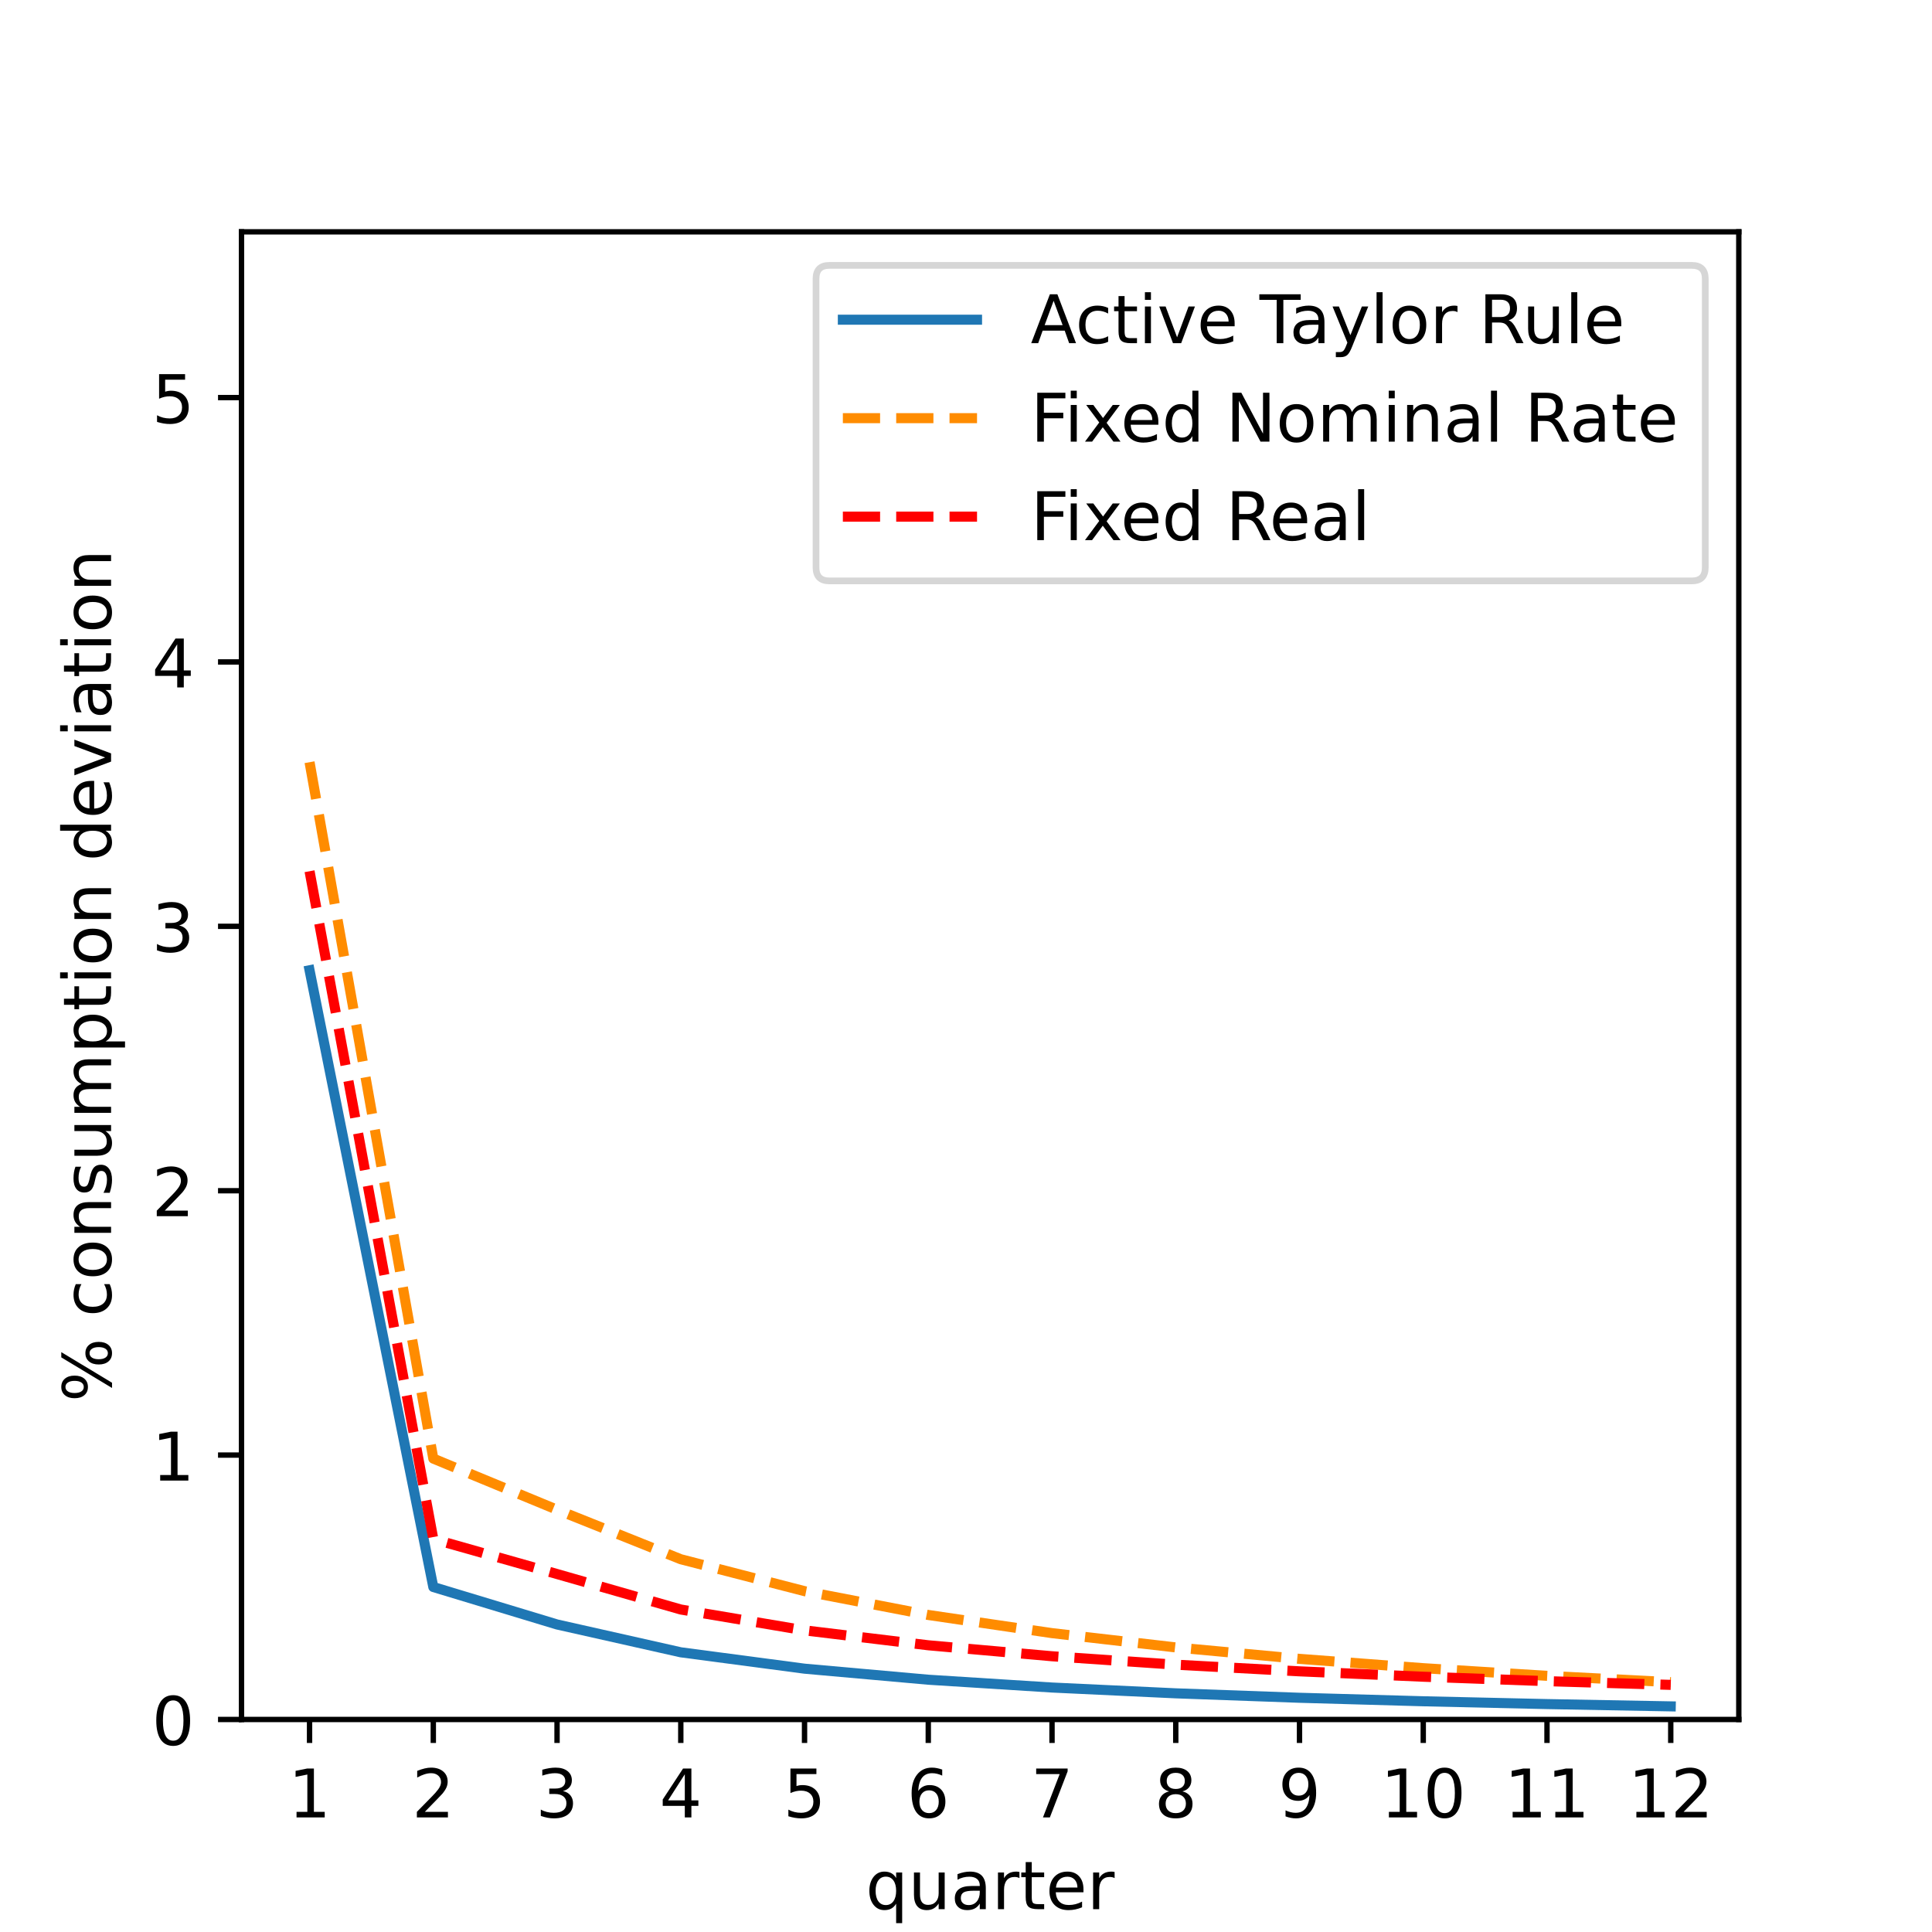
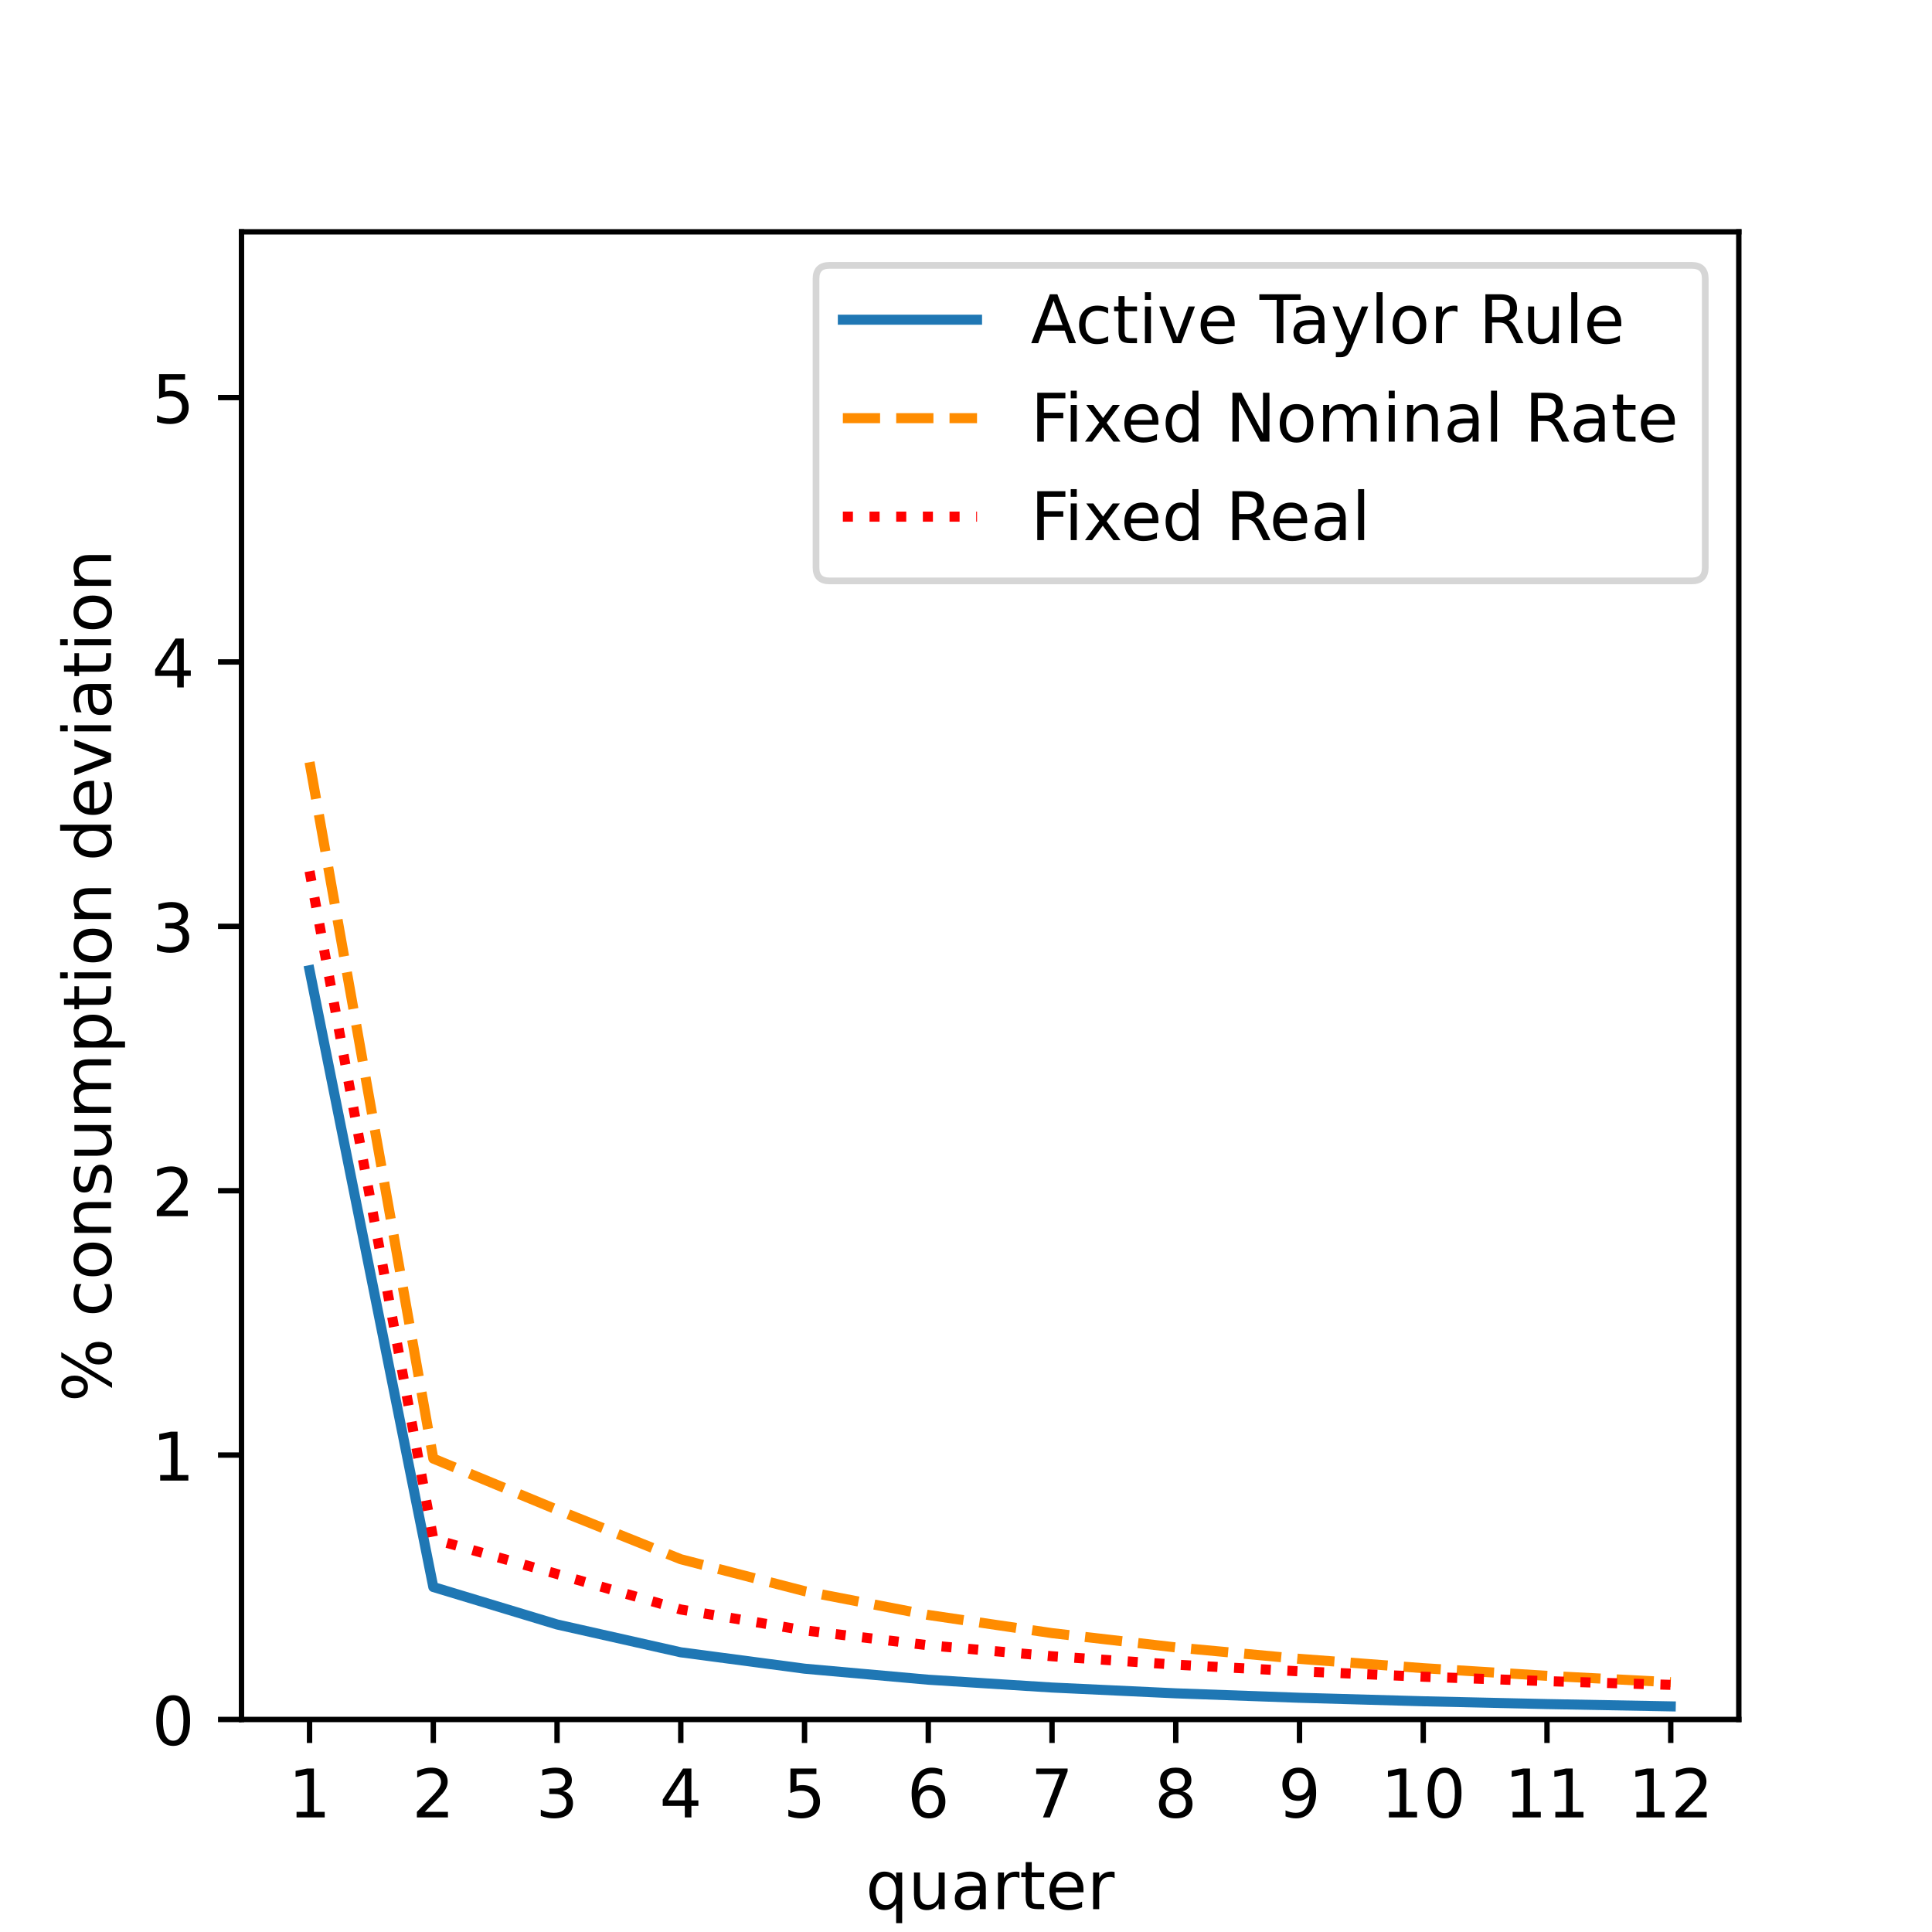
<svg xmlns="http://www.w3.org/2000/svg" xmlns:xlink="http://www.w3.org/1999/xlink" width="288pt" height="288pt" viewBox="0 0 288 288" version="1.1">
  <defs>
    <style type="text/css">*{stroke-linejoin: round; stroke-linecap: butt}</style>
  </defs>
  <g id="figure_1">
    <g id="patch_1">
      <path d="M 0 288  L 288 288  L 288 0  L 0 0  z " style="fill: #ffffff" />
    </g>
    <g id="axes_1">
      <g id="patch_2">
        <path d="M 36 256.32  L 259.2 256.32  L 259.2 34.56  L 36 34.56  z " style="fill: #ffffff" />
      </g>
      <g id="matplotlib.axis_1">
        <g id="xtick_1">
          <g id="line2d_1">
            <defs>
-               <path id="m8062953002" d="M 0 0  L 0 3.5  " style="stroke: #000000; stroke-width: 0.8" />
-             </defs>
-             <g>
-               <use xlink:href="#m8062953002" x="46.145" y="256.32" style="stroke: #000000; stroke-width: 0.8" />
+               <path id="m05ef2c1596" d="M 0 0  L 0 3.5  " style="stroke: #000000; stroke-width: 0.8" />
+             </defs>
+             <g>
+               <use xlink:href="#m05ef2c1596" x="46.145" y="256.32" style="stroke: #000000; stroke-width: 0.8" />
            </g>
          </g>
          <g id="text_1">
            <g transform="translate(42.9642 270.9184) scale(0.1 -0.1)">
              <defs>
                <path id="DejaVuSans-31" d="M 794 531  L 1825 531  L 1825 4091  L 703 3866  L 703 4441  L 1819 4666  L 2450 4666  L 2450 531  L 3481 531  L 3481 0  L 794 0  L 794 531  z " transform="scale(0.015625)" />
              </defs>
              <use xlink:href="#DejaVuSans-31" />
            </g>
          </g>
        </g>
        <g id="xtick_2">
          <g id="line2d_2">
            <g>
-               <use xlink:href="#m8062953002" x="64.592" y="256.32" style="stroke: #000000; stroke-width: 0.8" />
+               <use xlink:href="#m05ef2c1596" x="64.592" y="256.32" style="stroke: #000000; stroke-width: 0.8" />
            </g>
          </g>
          <g id="text_2">
            <g transform="translate(61.41049 270.9184) scale(0.1 -0.1)">
              <defs>
                <path id="DejaVuSans-32" d="M 1228 531  L 3431 531  L 3431 0  L 469 0  L 469 531  Q 828 903 1448 1529  Q 2069 2156 2228 2338  Q 2531 2678 2651 2914  Q 2772 3150 2772 3378  Q 2772 3750 2511 3984  Q 2250 4219 1831 4219  Q 1534 4219 1204 4116  Q 875 4013 500 3803  L 500 4441  Q 881 4594 1212 4672  Q 1544 4750 1819 4750  Q 2544 4750 2975 4387  Q 3406 4025 3406 3419  Q 3406 3131 3298 2873  Q 3191 2616 2906 2266  Q 2828 2175 2409 1742  Q 1991 1309 1228 531  z " transform="scale(0.015625)" />
              </defs>
              <use xlink:href="#DejaVuSans-32" />
            </g>
          </g>
        </g>
        <g id="xtick_3">
          <g id="line2d_3">
            <g>
-               <use xlink:href="#m8062953002" x="83.038" y="256.32" style="stroke: #000000; stroke-width: 0.8" />
+               <use xlink:href="#m05ef2c1596" x="83.038" y="256.32" style="stroke: #000000; stroke-width: 0.8" />
            </g>
          </g>
          <g id="text_3">
            <g transform="translate(79.85677 270.9184) scale(0.1 -0.1)">
              <defs>
                <path id="DejaVuSans-33" d="M 2597 2516  Q 3050 2419 3304 2112  Q 3559 1806 3559 1356  Q 3559 666 3084 287  Q 2609 -91 1734 -91  Q 1441 -91 1130 -33  Q 819 25 488 141  L 488 750  Q 750 597 1062 519  Q 1375 441 1716 441  Q 2309 441 2620 675  Q 2931 909 2931 1356  Q 2931 1769 2642 2001  Q 2353 2234 1838 2234  L 1294 2234  L 1294 2753  L 1863 2753  Q 2328 2753 2575 2939  Q 2822 3125 2822 3475  Q 2822 3834 2567 4026  Q 2313 4219 1838 4219  Q 1578 4219 1281 4162  Q 984 4106 628 3988  L 628 4550  Q 988 4650 1302 4700  Q 1616 4750 1894 4750  Q 2613 4750 3031 4423  Q 3450 4097 3450 3541  Q 3450 3153 3228 2886  Q 3006 2619 2597 2516  z " transform="scale(0.015625)" />
              </defs>
              <use xlink:href="#DejaVuSans-33" />
            </g>
          </g>
        </g>
        <g id="xtick_4">
          <g id="line2d_4">
            <g>
-               <use xlink:href="#m8062953002" x="101.484" y="256.32" style="stroke: #000000; stroke-width: 0.8" />
+               <use xlink:href="#m05ef2c1596" x="101.484" y="256.32" style="stroke: #000000; stroke-width: 0.8" />
            </g>
          </g>
          <g id="text_4">
            <g transform="translate(98.30305 270.9184) scale(0.1 -0.1)">
              <defs>
                <path id="DejaVuSans-34" d="M 2419 4116  L 825 1625  L 2419 1625  L 2419 4116  z M 2253 4666  L 3047 4666  L 3047 1625  L 3713 1625  L 3713 1100  L 3047 1100  L 3047 0  L 2419 0  L 2419 1100  L 313 1100  L 313 1709  L 2253 4666  z " transform="scale(0.015625)" />
              </defs>
              <use xlink:href="#DejaVuSans-34" />
            </g>
          </g>
        </g>
        <g id="xtick_5">
          <g id="line2d_5">
            <g>
-               <use xlink:href="#m8062953002" x="119.931" y="256.32" style="stroke: #000000; stroke-width: 0.8" />
+               <use xlink:href="#m05ef2c1596" x="119.931" y="256.32" style="stroke: #000000; stroke-width: 0.8" />
            </g>
          </g>
          <g id="text_5">
            <g transform="translate(116.7493 270.9184) scale(0.1 -0.1)">
              <defs>
                <path id="DejaVuSans-35" d="M 691 4666  L 3169 4666  L 3169 4134  L 1269 4134  L 1269 2991  Q 1406 3038 1543 3061  Q 1681 3084 1819 3084  Q 2600 3084 3056 2656  Q 3513 2228 3513 1497  Q 3513 744 3044 326  Q 2575 -91 1722 -91  Q 1428 -91 1123 -41  Q 819 9 494 109  L 494 744  Q 775 591 1075 516  Q 1375 441 1709 441  Q 2250 441 2565 725  Q 2881 1009 2881 1497  Q 2881 1984 2565 2268  Q 2250 2553 1709 2553  Q 1456 2553 1204 2497  Q 953 2441 691 2322  L 691 4666  z " transform="scale(0.015625)" />
              </defs>
              <use xlink:href="#DejaVuSans-35" />
            </g>
          </g>
        </g>
        <g id="xtick_6">
          <g id="line2d_6">
            <g>
-               <use xlink:href="#m8062953002" x="138.377" y="256.32" style="stroke: #000000; stroke-width: 0.8" />
+               <use xlink:href="#m05ef2c1596" x="138.377" y="256.32" style="stroke: #000000; stroke-width: 0.8" />
            </g>
          </g>
          <g id="text_6">
            <g transform="translate(135.1956 270.9184) scale(0.1 -0.1)">
              <defs>
                <path id="DejaVuSans-36" d="M 2113 2584  Q 1688 2584 1439 2293  Q 1191 2003 1191 1497  Q 1191 994 1439 701  Q 1688 409 2113 409  Q 2538 409 2786 701  Q 3034 994 3034 1497  Q 3034 2003 2786 2293  Q 2538 2584 2113 2584  z M 3366 4563  L 3366 3988  Q 3128 4100 2886 4159  Q 2644 4219 2406 4219  Q 1781 4219 1451 3797  Q 1122 3375 1075 2522  Q 1259 2794 1537 2939  Q 1816 3084 2150 3084  Q 2853 3084 3261 2657  Q 3669 2231 3669 1497  Q 3669 778 3244 343  Q 2819 -91 2113 -91  Q 1303 -91 875 529  Q 447 1150 447 2328  Q 447 3434 972 4092  Q 1497 4750 2381 4750  Q 2619 4750 2861 4703  Q 3103 4656 3366 4563  z " transform="scale(0.015625)" />
              </defs>
              <use xlink:href="#DejaVuSans-36" />
            </g>
          </g>
        </g>
        <g id="xtick_7">
          <g id="line2d_7">
            <g>
-               <use xlink:href="#m8062953002" x="156.823" y="256.32" style="stroke: #000000; stroke-width: 0.8" />
+               <use xlink:href="#m05ef2c1596" x="156.823" y="256.32" style="stroke: #000000; stroke-width: 0.8" />
            </g>
          </g>
          <g id="text_7">
            <g transform="translate(153.6419 270.9184) scale(0.1 -0.1)">
              <defs>
                <path id="DejaVuSans-37" d="M 525 4666  L 3525 4666  L 3525 4397  L 1831 0  L 1172 0  L 2766 4134  L 525 4134  L 525 4666  z " transform="scale(0.015625)" />
              </defs>
              <use xlink:href="#DejaVuSans-37" />
            </g>
          </g>
        </g>
        <g id="xtick_8">
          <g id="line2d_8">
            <g>
-               <use xlink:href="#m8062953002" x="175.269" y="256.32" style="stroke: #000000; stroke-width: 0.8" />
+               <use xlink:href="#m05ef2c1596" x="175.269" y="256.32" style="stroke: #000000; stroke-width: 0.8" />
            </g>
          </g>
          <g id="text_8">
            <g transform="translate(172.0882 270.9184) scale(0.1 -0.1)">
              <defs>
                <path id="DejaVuSans-38" d="M 2034 2216  Q 1584 2216 1326 1975  Q 1069 1734 1069 1313  Q 1069 891 1326 650  Q 1584 409 2034 409  Q 2484 409 2743 651  Q 3003 894 3003 1313  Q 3003 1734 2745 1975  Q 2488 2216 2034 2216  z M 1403 2484  Q 997 2584 770 2862  Q 544 3141 544 3541  Q 544 4100 942 4425  Q 1341 4750 2034 4750  Q 2731 4750 3128 4425  Q 3525 4100 3525 3541  Q 3525 3141 3298 2862  Q 3072 2584 2669 2484  Q 3125 2378 3379 2068  Q 3634 1759 3634 1313  Q 3634 634 3220 271  Q 2806 -91 2034 -91  Q 1263 -91 848 271  Q 434 634 434 1313  Q 434 1759 690 2068  Q 947 2378 1403 2484  z M 1172 3481  Q 1172 3119 1398 2916  Q 1625 2713 2034 2713  Q 2441 2713 2670 2916  Q 2900 3119 2900 3481  Q 2900 3844 2670 4047  Q 2441 4250 2034 4250  Q 1625 4250 1398 4047  Q 1172 3844 1172 3481  z " transform="scale(0.015625)" />
              </defs>
              <use xlink:href="#DejaVuSans-38" />
            </g>
          </g>
        </g>
        <g id="xtick_9">
          <g id="line2d_9">
            <g>
-               <use xlink:href="#m8062953002" x="193.716" y="256.32" style="stroke: #000000; stroke-width: 0.8" />
+               <use xlink:href="#m05ef2c1596" x="193.716" y="256.32" style="stroke: #000000; stroke-width: 0.8" />
            </g>
          </g>
          <g id="text_9">
            <g transform="translate(190.5345 270.9184) scale(0.1 -0.1)">
              <defs>
                <path id="DejaVuSans-39" d="M 703 97  L 703 672  Q 941 559 1184 500  Q 1428 441 1663 441  Q 2288 441 2617 861  Q 2947 1281 2994 2138  Q 2813 1869 2534 1725  Q 2256 1581 1919 1581  Q 1219 1581 811 2004  Q 403 2428 403 3163  Q 403 3881 828 4315  Q 1253 4750 1959 4750  Q 2769 4750 3195 4129  Q 3622 3509 3622 2328  Q 3622 1225 3098 567  Q 2575 -91 1691 -91  Q 1453 -91 1209 -44  Q 966 3 703 97  z M 1959 2075  Q 2384 2075 2632 2365  Q 2881 2656 2881 3163  Q 2881 3666 2632 3958  Q 2384 4250 1959 4250  Q 1534 4250 1286 3958  Q 1038 3666 1038 3163  Q 1038 2656 1286 2365  Q 1534 2075 1959 2075  z " transform="scale(0.015625)" />
              </defs>
              <use xlink:href="#DejaVuSans-39" />
            </g>
          </g>
        </g>
        <g id="xtick_10">
          <g id="line2d_10">
            <g>
-               <use xlink:href="#m8062953002" x="212.162" y="256.32" style="stroke: #000000; stroke-width: 0.8" />
+               <use xlink:href="#m05ef2c1596" x="212.162" y="256.32" style="stroke: #000000; stroke-width: 0.8" />
            </g>
          </g>
          <g id="text_10">
            <g transform="translate(205.7995 270.9184) scale(0.1 -0.1)">
              <defs>
                <path id="DejaVuSans-30" d="M 2034 4250  Q 1547 4250 1301 3770  Q 1056 3291 1056 2328  Q 1056 1369 1301 889  Q 1547 409 2034 409  Q 2525 409 2770 889  Q 3016 1369 3016 2328  Q 3016 3291 2770 3770  Q 2525 4250 2034 4250  z M 2034 4750  Q 2819 4750 3233 4129  Q 3647 3509 3647 2328  Q 3647 1150 3233 529  Q 2819 -91 2034 -91  Q 1250 -91 836 529  Q 422 1150 422 2328  Q 422 3509 836 4129  Q 1250 4750 2034 4750  z " transform="scale(0.015625)" />
              </defs>
              <use xlink:href="#DejaVuSans-31" />
              <use xlink:href="#DejaVuSans-30" x="63.623" />
            </g>
          </g>
        </g>
        <g id="xtick_11">
          <g id="line2d_11">
            <g>
-               <use xlink:href="#m8062953002" x="230.608" y="256.32" style="stroke: #000000; stroke-width: 0.8" />
+               <use xlink:href="#m05ef2c1596" x="230.608" y="256.32" style="stroke: #000000; stroke-width: 0.8" />
            </g>
          </g>
          <g id="text_11">
            <g transform="translate(224.2458 270.9184) scale(0.1 -0.1)">
              <use xlink:href="#DejaVuSans-31" />
              <use xlink:href="#DejaVuSans-31" x="63.623" />
            </g>
          </g>
        </g>
        <g id="xtick_12">
          <g id="line2d_12">
            <g>
-               <use xlink:href="#m8062953002" x="249.055" y="256.32" style="stroke: #000000; stroke-width: 0.8" />
+               <use xlink:href="#m05ef2c1596" x="249.055" y="256.32" style="stroke: #000000; stroke-width: 0.8" />
            </g>
          </g>
          <g id="text_12">
            <g transform="translate(242.692 270.9184) scale(0.1 -0.1)">
              <use xlink:href="#DejaVuSans-31" />
              <use xlink:href="#DejaVuSans-32" x="63.623" />
            </g>
          </g>
        </g>
        <g id="text_13">
          <g transform="translate(129.0453 284.5966) scale(0.1 -0.1)">
            <defs>
              <path id="DejaVuSans-71" d="M 947 1747  Q 947 1113 1208 752  Q 1469 391 1925 391  Q 2381 391 2643 752  Q 2906 1113 2906 1747  Q 2906 2381 2643 2742  Q 2381 3103 1925 3103  Q 1469 3103 1208 2742  Q 947 2381 947 1747  z M 2906 525  Q 2725 213 2448 61  Q 2172 -91 1784 -91  Q 1150 -91 751 415  Q 353 922 353 1747  Q 353 2572 751 3078  Q 1150 3584 1784 3584  Q 2172 3584 2448 3432  Q 2725 3281 2906 2969  L 2906 3500  L 3481 3500  L 3481 -1331  L 2906 -1331  L 2906 525  z " transform="scale(0.015625)" />
              <path id="DejaVuSans-75" d="M 544 1381  L 544 3500  L 1119 3500  L 1119 1403  Q 1119 906 1312 657  Q 1506 409 1894 409  Q 2359 409 2629 706  Q 2900 1003 2900 1516  L 2900 3500  L 3475 3500  L 3475 0  L 2900 0  L 2900 538  Q 2691 219 2414 64  Q 2138 -91 1772 -91  Q 1169 -91 856 284  Q 544 659 544 1381  z M 1991 3584  L 1991 3584  z " transform="scale(0.015625)" />
              <path id="DejaVuSans-61" d="M 2194 1759  Q 1497 1759 1228 1600  Q 959 1441 959 1056  Q 959 750 1161 570  Q 1363 391 1709 391  Q 2188 391 2477 730  Q 2766 1069 2766 1631  L 2766 1759  L 2194 1759  z M 3341 1997  L 3341 0  L 2766 0  L 2766 531  Q 2569 213 2275 61  Q 1981 -91 1556 -91  Q 1019 -91 701 211  Q 384 513 384 1019  Q 384 1609 779 1909  Q 1175 2209 1959 2209  L 2766 2209  L 2766 2266  Q 2766 2663 2505 2880  Q 2244 3097 1772 3097  Q 1472 3097 1187 3025  Q 903 2953 641 2809  L 641 3341  Q 956 3463 1253 3523  Q 1550 3584 1831 3584  Q 2591 3584 2966 3190  Q 3341 2797 3341 1997  z " transform="scale(0.015625)" />
              <path id="DejaVuSans-72" d="M 2631 2963  Q 2534 3019 2420 3045  Q 2306 3072 2169 3072  Q 1681 3072 1420 2755  Q 1159 2438 1159 1844  L 1159 0  L 581 0  L 581 3500  L 1159 3500  L 1159 2956  Q 1341 3275 1631 3429  Q 1922 3584 2338 3584  Q 2397 3584 2469 3576  Q 2541 3569 2628 3553  L 2631 2963  z " transform="scale(0.015625)" />
              <path id="DejaVuSans-74" d="M 1172 4494  L 1172 3500  L 2356 3500  L 2356 3053  L 1172 3053  L 1172 1153  Q 1172 725 1289 603  Q 1406 481 1766 481  L 2356 481  L 2356 0  L 1766 0  Q 1100 0 847 248  Q 594 497 594 1153  L 594 3053  L 172 3053  L 172 3500  L 594 3500  L 594 4494  L 1172 4494  z " transform="scale(0.015625)" />
              <path id="DejaVuSans-65" d="M 3597 1894  L 3597 1613  L 953 1613  Q 991 1019 1311 708  Q 1631 397 2203 397  Q 2534 397 2845 478  Q 3156 559 3463 722  L 3463 178  Q 3153 47 2828 -22  Q 2503 -91 2169 -91  Q 1331 -91 842 396  Q 353 884 353 1716  Q 353 2575 817 3079  Q 1281 3584 2069 3584  Q 2775 3584 3186 3129  Q 3597 2675 3597 1894  z M 3022 2063  Q 3016 2534 2758 2815  Q 2500 3097 2075 3097  Q 1594 3097 1305 2825  Q 1016 2553 972 2059  L 3022 2063  z " transform="scale(0.015625)" />
            </defs>
            <use xlink:href="#DejaVuSans-71" />
            <use xlink:href="#DejaVuSans-75" x="63.477" />
            <use xlink:href="#DejaVuSans-61" x="126.855" />
            <use xlink:href="#DejaVuSans-72" x="188.135" />
            <use xlink:href="#DejaVuSans-74" x="229.248" />
            <use xlink:href="#DejaVuSans-65" x="268.457" />
            <use xlink:href="#DejaVuSans-72" x="329.98" />
          </g>
        </g>
      </g>
      <g id="matplotlib.axis_2">
        <g id="ytick_1">
          <g id="line2d_13">
            <defs>
-               <path id="m1b52ab60ce" d="M 0 0  L -3.5 0  " style="stroke: #000000; stroke-width: 0.8" />
-             </defs>
-             <g>
-               <use xlink:href="#m1b52ab60ce" x="36" y="256.32" style="stroke: #000000; stroke-width: 0.8" />
+               <path id="me967d4bfe4" d="M 0 0  L -3.5 0  " style="stroke: #000000; stroke-width: 0.8" />
+             </defs>
+             <g>
+               <use xlink:href="#me967d4bfe4" x="36" y="256.32" style="stroke: #000000; stroke-width: 0.8" />
            </g>
          </g>
          <g id="text_14">
            <g transform="translate(22.6375 260.1192) scale(0.1 -0.1)">
              <use xlink:href="#DejaVuSans-30" />
            </g>
          </g>
        </g>
        <g id="ytick_2">
          <g id="line2d_14">
            <g>
-               <use xlink:href="#m1b52ab60ce" x="36" y="216.909" style="stroke: #000000; stroke-width: 0.8" />
+               <use xlink:href="#me967d4bfe4" x="36" y="216.909" style="stroke: #000000; stroke-width: 0.8" />
            </g>
          </g>
          <g id="text_15">
            <g transform="translate(22.6375 220.7082) scale(0.1 -0.1)">
              <use xlink:href="#DejaVuSans-31" />
            </g>
          </g>
        </g>
        <g id="ytick_3">
          <g id="line2d_15">
            <g>
-               <use xlink:href="#m1b52ab60ce" x="36" y="177.498" style="stroke: #000000; stroke-width: 0.8" />
+               <use xlink:href="#me967d4bfe4" x="36" y="177.498" style="stroke: #000000; stroke-width: 0.8" />
            </g>
          </g>
          <g id="text_16">
            <g transform="translate(22.6375 181.2972) scale(0.1 -0.1)">
              <use xlink:href="#DejaVuSans-32" />
            </g>
          </g>
        </g>
        <g id="ytick_4">
          <g id="line2d_16">
            <g>
-               <use xlink:href="#m1b52ab60ce" x="36" y="138.087" style="stroke: #000000; stroke-width: 0.8" />
+               <use xlink:href="#me967d4bfe4" x="36" y="138.087" style="stroke: #000000; stroke-width: 0.8" />
            </g>
          </g>
          <g id="text_17">
            <g transform="translate(22.6375 141.8863) scale(0.1 -0.1)">
              <use xlink:href="#DejaVuSans-33" />
            </g>
          </g>
        </g>
        <g id="ytick_5">
          <g id="line2d_17">
            <g>
-               <use xlink:href="#m1b52ab60ce" x="36" y="98.676" style="stroke: #000000; stroke-width: 0.8" />
+               <use xlink:href="#me967d4bfe4" x="36" y="98.676" style="stroke: #000000; stroke-width: 0.8" />
            </g>
          </g>
          <g id="text_18">
            <g transform="translate(22.6375 102.4753) scale(0.1 -0.1)">
              <use xlink:href="#DejaVuSans-34" />
            </g>
          </g>
        </g>
        <g id="ytick_6">
          <g id="line2d_18">
            <g>
-               <use xlink:href="#m1b52ab60ce" x="36" y="59.265" style="stroke: #000000; stroke-width: 0.8" />
+               <use xlink:href="#me967d4bfe4" x="36" y="59.265" style="stroke: #000000; stroke-width: 0.8" />
            </g>
          </g>
          <g id="text_19">
            <g transform="translate(22.6375 63.06427) scale(0.1 -0.1)">
              <use xlink:href="#DejaVuSans-35" />
            </g>
          </g>
        </g>
        <g id="text_20">
          <g transform="translate(16.55781 208.9822) rotate(-90) scale(0.1 -0.1)">
            <defs>
              <path id="DejaVuSans-25" d="M 4653 2053  Q 4381 2053 4226 1822  Q 4072 1591 4072 1178  Q 4072 772 4226 539  Q 4381 306 4653 306  Q 4919 306 5073 539  Q 5228 772 5228 1178  Q 5228 1588 5073 1820  Q 4919 2053 4653 2053  z M 4653 2450  Q 5147 2450 5437 2106  Q 5728 1763 5728 1178  Q 5728 594 5436 251  Q 5144 -91 4653 -91  Q 4153 -91 3862 251  Q 3572 594 3572 1178  Q 3572 1766 3864 2108  Q 4156 2450 4653 2450  z M 1428 4353  Q 1159 4353 1004 4120  Q 850 3888 850 3481  Q 850 3069 1003 2837  Q 1156 2606 1428 2606  Q 1700 2606 1854 2837  Q 2009 3069 2009 3481  Q 2009 3884 1853 4118  Q 1697 4353 1428 4353  z M 4250 4750  L 4750 4750  L 1831 -91  L 1331 -91  L 4250 4750  z M 1428 4750  Q 1922 4750 2215 4408  Q 2509 4066 2509 3481  Q 2509 2891 2217 2550  Q 1925 2209 1428 2209  Q 931 2209 642 2551  Q 353 2894 353 3481  Q 353 4063 643 4406  Q 934 4750 1428 4750  z " transform="scale(0.015625)" />
              <path id="DejaVuSans-20" transform="scale(0.015625)" />
              <path id="DejaVuSans-63" d="M 3122 3366  L 3122 2828  Q 2878 2963 2633 3030  Q 2388 3097 2138 3097  Q 1578 3097 1268 2742  Q 959 2388 959 1747  Q 959 1106 1268 751  Q 1578 397 2138 397  Q 2388 397 2633 464  Q 2878 531 3122 666  L 3122 134  Q 2881 22 2623 -34  Q 2366 -91 2075 -91  Q 1284 -91 818 406  Q 353 903 353 1747  Q 353 2603 823 3093  Q 1294 3584 2113 3584  Q 2378 3584 2631 3529  Q 2884 3475 3122 3366  z " transform="scale(0.015625)" />
              <path id="DejaVuSans-6f" d="M 1959 3097  Q 1497 3097 1228 2736  Q 959 2375 959 1747  Q 959 1119 1226 758  Q 1494 397 1959 397  Q 2419 397 2687 759  Q 2956 1122 2956 1747  Q 2956 2369 2687 2733  Q 2419 3097 1959 3097  z M 1959 3584  Q 2709 3584 3137 3096  Q 3566 2609 3566 1747  Q 3566 888 3137 398  Q 2709 -91 1959 -91  Q 1206 -91 779 398  Q 353 888 353 1747  Q 353 2609 779 3096  Q 1206 3584 1959 3584  z " transform="scale(0.015625)" />
              <path id="DejaVuSans-6e" d="M 3513 2113  L 3513 0  L 2938 0  L 2938 2094  Q 2938 2591 2744 2837  Q 2550 3084 2163 3084  Q 1697 3084 1428 2787  Q 1159 2491 1159 1978  L 1159 0  L 581 0  L 581 3500  L 1159 3500  L 1159 2956  Q 1366 3272 1645 3428  Q 1925 3584 2291 3584  Q 2894 3584 3203 3211  Q 3513 2838 3513 2113  z " transform="scale(0.015625)" />
              <path id="DejaVuSans-73" d="M 2834 3397  L 2834 2853  Q 2591 2978 2328 3040  Q 2066 3103 1784 3103  Q 1356 3103 1142 2972  Q 928 2841 928 2578  Q 928 2378 1081 2264  Q 1234 2150 1697 2047  L 1894 2003  Q 2506 1872 2764 1633  Q 3022 1394 3022 966  Q 3022 478 2636 193  Q 2250 -91 1575 -91  Q 1294 -91 989 -36  Q 684 19 347 128  L 347 722  Q 666 556 975 473  Q 1284 391 1588 391  Q 1994 391 2212 530  Q 2431 669 2431 922  Q 2431 1156 2273 1281  Q 2116 1406 1581 1522  L 1381 1569  Q 847 1681 609 1914  Q 372 2147 372 2553  Q 372 3047 722 3315  Q 1072 3584 1716 3584  Q 2034 3584 2315 3537  Q 2597 3491 2834 3397  z " transform="scale(0.015625)" />
              <path id="DejaVuSans-6d" d="M 3328 2828  Q 3544 3216 3844 3400  Q 4144 3584 4550 3584  Q 5097 3584 5394 3201  Q 5691 2819 5691 2113  L 5691 0  L 5113 0  L 5113 2094  Q 5113 2597 4934 2840  Q 4756 3084 4391 3084  Q 3944 3084 3684 2787  Q 3425 2491 3425 1978  L 3425 0  L 2847 0  L 2847 2094  Q 2847 2600 2669 2842  Q 2491 3084 2119 3084  Q 1678 3084 1418 2786  Q 1159 2488 1159 1978  L 1159 0  L 581 0  L 581 3500  L 1159 3500  L 1159 2956  Q 1356 3278 1631 3431  Q 1906 3584 2284 3584  Q 2666 3584 2933 3390  Q 3200 3197 3328 2828  z " transform="scale(0.015625)" />
              <path id="DejaVuSans-70" d="M 1159 525  L 1159 -1331  L 581 -1331  L 581 3500  L 1159 3500  L 1159 2969  Q 1341 3281 1617 3432  Q 1894 3584 2278 3584  Q 2916 3584 3314 3078  Q 3713 2572 3713 1747  Q 3713 922 3314 415  Q 2916 -91 2278 -91  Q 1894 -91 1617 61  Q 1341 213 1159 525  z M 3116 1747  Q 3116 2381 2855 2742  Q 2594 3103 2138 3103  Q 1681 3103 1420 2742  Q 1159 2381 1159 1747  Q 1159 1113 1420 752  Q 1681 391 2138 391  Q 2594 391 2855 752  Q 3116 1113 3116 1747  z " transform="scale(0.015625)" />
              <path id="DejaVuSans-69" d="M 603 3500  L 1178 3500  L 1178 0  L 603 0  L 603 3500  z M 603 4863  L 1178 4863  L 1178 4134  L 603 4134  L 603 4863  z " transform="scale(0.015625)" />
              <path id="DejaVuSans-64" d="M 2906 2969  L 2906 4863  L 3481 4863  L 3481 0  L 2906 0  L 2906 525  Q 2725 213 2448 61  Q 2172 -91 1784 -91  Q 1150 -91 751 415  Q 353 922 353 1747  Q 353 2572 751 3078  Q 1150 3584 1784 3584  Q 2172 3584 2448 3432  Q 2725 3281 2906 2969  z M 947 1747  Q 947 1113 1208 752  Q 1469 391 1925 391  Q 2381 391 2643 752  Q 2906 1113 2906 1747  Q 2906 2381 2643 2742  Q 2381 3103 1925 3103  Q 1469 3103 1208 2742  Q 947 2381 947 1747  z " transform="scale(0.015625)" />
              <path id="DejaVuSans-76" d="M 191 3500  L 800 3500  L 1894 563  L 2988 3500  L 3597 3500  L 2284 0  L 1503 0  L 191 3500  z " transform="scale(0.015625)" />
            </defs>
            <use xlink:href="#DejaVuSans-25" />
            <use xlink:href="#DejaVuSans-20" x="95.02" />
            <use xlink:href="#DejaVuSans-63" x="126.807" />
            <use xlink:href="#DejaVuSans-6f" x="181.787" />
            <use xlink:href="#DejaVuSans-6e" x="242.969" />
            <use xlink:href="#DejaVuSans-73" x="306.348" />
            <use xlink:href="#DejaVuSans-75" x="358.447" />
            <use xlink:href="#DejaVuSans-6d" x="421.826" />
            <use xlink:href="#DejaVuSans-70" x="519.238" />
            <use xlink:href="#DejaVuSans-74" x="582.715" />
            <use xlink:href="#DejaVuSans-69" x="621.924" />
            <use xlink:href="#DejaVuSans-6f" x="649.707" />
            <use xlink:href="#DejaVuSans-6e" x="710.889" />
            <use xlink:href="#DejaVuSans-20" x="774.268" />
            <use xlink:href="#DejaVuSans-64" x="806.055" />
            <use xlink:href="#DejaVuSans-65" x="869.531" />
            <use xlink:href="#DejaVuSans-76" x="931.055" />
            <use xlink:href="#DejaVuSans-69" x="990.234" />
            <use xlink:href="#DejaVuSans-61" x="1018.018" />
            <use xlink:href="#DejaVuSans-74" x="1079.297" />
            <use xlink:href="#DejaVuSans-69" x="1118.506" />
            <use xlink:href="#DejaVuSans-6f" x="1146.289" />
            <use xlink:href="#DejaVuSans-6e" x="1207.471" />
          </g>
        </g>
      </g>
      <g id="line2d_19">
-         <path d="M 46.145 144.632  L 64.592 236.574  L 83.038 242.157  L 101.484 246.307  L 119.931 248.747  L 138.377 250.392  L 156.823 251.557  L 175.269 252.421  L 193.716 253.084  L 212.162 253.605  L 230.608 254.024  L 249.055 254.365  " clip-path="url(#pdcb7b92382)" style="fill: none; stroke: #1f77b4; stroke-width: 1.5; stroke-linecap: square" />
+         <path d="M 46.145 144.632  L 64.592 236.574  L 83.038 242.157  L 101.484 246.307  L 119.931 248.747  L 138.377 250.392  L 156.823 251.557  L 175.269 252.421  L 193.716 253.084  L 212.162 253.605  L 230.608 254.024  L 249.055 254.365  " clip-path="url(#p24cfb59826)" style="fill: none; stroke: #1f77b4; stroke-width: 1.5; stroke-linecap: square" />
      </g>
      <g id="line2d_20">
-         <path d="M 46.145 113.62  L 64.592 217.431  L 83.038 225.054  L 101.484 232.433  L 119.931 237.19  L 138.377 240.741  L 156.823 243.448  L 175.269 245.577  L 193.716 247.284  L 212.162 248.672  L 230.608 249.812  L 249.055 250.758  " clip-path="url(#pdcb7b92382)" style="fill: none; stroke-dasharray: 5.55,2.4; stroke-dashoffset: 0; stroke: #ff8c00; stroke-width: 1.5" />
+         <path d="M 46.145 113.62  L 64.592 217.431  L 83.038 225.054  L 101.484 232.433  L 119.931 237.19  L 138.377 240.741  L 156.823 243.448  L 175.269 245.577  L 193.716 247.284  L 212.162 248.672  L 230.608 249.812  L 249.055 250.758  " clip-path="url(#p24cfb59826)" style="fill: none; stroke-dasharray: 5.55,2.4; stroke-dashoffset: 0; stroke: #ff8c00; stroke-width: 1.5" />
      </g>
      <g id="line2d_21">
-         <path d="M 46.145 129.873  L 64.592 229.418  L 83.038 234.637  L 101.484 239.926  L 119.931 243.033  L 138.377 245.259  L 156.823 246.894  L 175.269 248.15  L 193.716 249.143  L 212.162 249.946  L 230.608 250.608  L 249.055 251.161  " clip-path="url(#pdcb7b92382)" style="fill: none; stroke-dasharray: 5.55,2.4; stroke-dashoffset: 0; stroke: #ff0000; stroke-width: 1.5" />
+         <path d="M 46.145 129.873  L 64.592 229.418  L 83.038 234.637  L 101.484 239.926  L 119.931 243.033  L 138.377 245.259  L 156.823 246.894  L 175.269 248.15  L 193.716 249.143  L 212.162 249.946  L 230.608 250.608  L 249.055 251.161  " clip-path="url(#p24cfb59826)" style="fill: none; stroke-dasharray: 1.5,2.475; stroke-dashoffset: 0; stroke: #ff0000; stroke-width: 1.5" />
      </g>
      <g id="patch_3">
        <path d="M 36 256.32  L 36 34.56  " style="fill: none; stroke: #000000; stroke-width: 0.8; stroke-linejoin: miter; stroke-linecap: square" />
      </g>
      <g id="patch_4">
        <path d="M 259.2 256.32  L 259.2 34.56  " style="fill: none; stroke: #000000; stroke-width: 0.8; stroke-linejoin: miter; stroke-linecap: square" />
      </g>
      <g id="patch_5">
        <path d="M 36 256.32  L 259.2 256.32  " style="fill: none; stroke: #000000; stroke-width: 0.8; stroke-linejoin: miter; stroke-linecap: square" />
      </g>
      <g id="patch_6">
        <path d="M 36 34.56  L 259.2 34.56  " style="fill: none; stroke: #000000; stroke-width: 0.8; stroke-linejoin: miter; stroke-linecap: square" />
      </g>
      <g id="legend_1">
        <g id="patch_7">
          <path d="M 123.644 86.594  L 252.2 86.594  Q 254.2 86.594 254.2 84.594  L 254.2 41.56  Q 254.2 39.56 252.2 39.56  L 123.644 39.56  Q 121.644 39.56 121.644 41.56  L 121.644 84.594  Q 121.644 86.594 123.644 86.594  z " style="fill: #ffffff; opacity: 0.8; stroke: #cccccc; stroke-linejoin: miter" />
        </g>
        <g id="line2d_22">
          <path d="M 125.644 47.658  L 135.644 47.658  L 145.644 47.658  " style="fill: none; stroke: #1f77b4; stroke-width: 1.5; stroke-linecap: square" />
        </g>
        <g id="text_21">
          <g transform="translate(153.6438 51.15844) scale(0.1 -0.1)">
            <defs>
              <path id="DejaVuSans-41" d="M 2188 4044  L 1331 1722  L 3047 1722  L 2188 4044  z M 1831 4666  L 2547 4666  L 4325 0  L 3669 0  L 3244 1197  L 1141 1197  L 716 0  L 50 0  L 1831 4666  z " transform="scale(0.015625)" />
              <path id="DejaVuSans-54" d="M -19 4666  L 3928 4666  L 3928 4134  L 2272 4134  L 2272 0  L 1638 0  L 1638 4134  L -19 4134  L -19 4666  z " transform="scale(0.015625)" />
              <path id="DejaVuSans-79" d="M 2059 -325  Q 1816 -950 1584 -1140  Q 1353 -1331 966 -1331  L 506 -1331  L 506 -850  L 844 -850  Q 1081 -850 1212 -737  Q 1344 -625 1503 -206  L 1606 56  L 191 3500  L 800 3500  L 1894 763  L 2988 3500  L 3597 3500  L 2059 -325  z " transform="scale(0.015625)" />
              <path id="DejaVuSans-6c" d="M 603 4863  L 1178 4863  L 1178 0  L 603 0  L 603 4863  z " transform="scale(0.015625)" />
              <path id="DejaVuSans-52" d="M 2841 2188  Q 3044 2119 3236 1894  Q 3428 1669 3622 1275  L 4263 0  L 3584 0  L 2988 1197  Q 2756 1666 2539 1819  Q 2322 1972 1947 1972  L 1259 1972  L 1259 0  L 628 0  L 628 4666  L 2053 4666  Q 2853 4666 3247 4331  Q 3641 3997 3641 3322  Q 3641 2881 3436 2590  Q 3231 2300 2841 2188  z M 1259 4147  L 1259 2491  L 2053 2491  Q 2509 2491 2742 2702  Q 2975 2913 2975 3322  Q 2975 3731 2742 3939  Q 2509 4147 2053 4147  L 1259 4147  z " transform="scale(0.015625)" />
            </defs>
            <use xlink:href="#DejaVuSans-41" />
            <use xlink:href="#DejaVuSans-63" x="66.658" />
            <use xlink:href="#DejaVuSans-74" x="121.639" />
            <use xlink:href="#DejaVuSans-69" x="160.848" />
            <use xlink:href="#DejaVuSans-76" x="188.631" />
            <use xlink:href="#DejaVuSans-65" x="247.811" />
            <use xlink:href="#DejaVuSans-20" x="309.334" />
            <use xlink:href="#DejaVuSans-54" x="341.121" />
            <use xlink:href="#DejaVuSans-61" x="385.705" />
            <use xlink:href="#DejaVuSans-79" x="446.984" />
            <use xlink:href="#DejaVuSans-6c" x="506.164" />
            <use xlink:href="#DejaVuSans-6f" x="533.947" />
            <use xlink:href="#DejaVuSans-72" x="595.129" />
            <use xlink:href="#DejaVuSans-20" x="636.242" />
            <use xlink:href="#DejaVuSans-52" x="668.029" />
            <use xlink:href="#DejaVuSans-75" x="733.012" />
            <use xlink:href="#DejaVuSans-6c" x="796.391" />
            <use xlink:href="#DejaVuSans-65" x="824.174" />
          </g>
        </g>
        <g id="line2d_23">
          <path d="M 125.644 62.337  L 135.644 62.337  L 145.644 62.337  " style="fill: none; stroke-dasharray: 5.55,2.4; stroke-dashoffset: 0; stroke: #ff8c00; stroke-width: 1.5" />
        </g>
        <g id="text_22">
          <g transform="translate(153.6438 65.83656) scale(0.1 -0.1)">
            <defs>
              <path id="DejaVuSans-46" d="M 628 4666  L 3309 4666  L 3309 4134  L 1259 4134  L 1259 2759  L 3109 2759  L 3109 2228  L 1259 2228  L 1259 0  L 628 0  L 628 4666  z " transform="scale(0.015625)" />
              <path id="DejaVuSans-78" d="M 3513 3500  L 2247 1797  L 3578 0  L 2900 0  L 1881 1375  L 863 0  L 184 0  L 1544 1831  L 300 3500  L 978 3500  L 1906 2253  L 2834 3500  L 3513 3500  z " transform="scale(0.015625)" />
              <path id="DejaVuSans-4e" d="M 628 4666  L 1478 4666  L 3547 763  L 3547 4666  L 4159 4666  L 4159 0  L 3309 0  L 1241 3903  L 1241 0  L 628 0  L 628 4666  z " transform="scale(0.015625)" />
            </defs>
            <use xlink:href="#DejaVuSans-46" />
            <use xlink:href="#DejaVuSans-69" x="50.27" />
            <use xlink:href="#DejaVuSans-78" x="78.053" />
            <use xlink:href="#DejaVuSans-65" x="134.107" />
            <use xlink:href="#DejaVuSans-64" x="195.631" />
            <use xlink:href="#DejaVuSans-20" x="259.107" />
            <use xlink:href="#DejaVuSans-4e" x="290.895" />
            <use xlink:href="#DejaVuSans-6f" x="365.699" />
            <use xlink:href="#DejaVuSans-6d" x="426.881" />
            <use xlink:href="#DejaVuSans-69" x="524.293" />
            <use xlink:href="#DejaVuSans-6e" x="552.076" />
            <use xlink:href="#DejaVuSans-61" x="615.455" />
            <use xlink:href="#DejaVuSans-6c" x="676.734" />
            <use xlink:href="#DejaVuSans-20" x="704.518" />
            <use xlink:href="#DejaVuSans-52" x="736.305" />
            <use xlink:href="#DejaVuSans-61" x="803.537" />
            <use xlink:href="#DejaVuSans-74" x="864.816" />
            <use xlink:href="#DejaVuSans-65" x="904.025" />
          </g>
        </g>
        <g id="line2d_24">
-           <path d="M 125.644 77.015  L 135.644 77.015  L 145.644 77.015  " style="fill: none; stroke-dasharray: 5.55,2.4; stroke-dashoffset: 0; stroke: #ff0000; stroke-width: 1.5" />
+           <path d="M 125.644 77.015  L 135.644 77.015  L 145.644 77.015  " style="fill: none; stroke-dasharray: 1.5,2.475; stroke-dashoffset: 0; stroke: #ff0000; stroke-width: 1.5" />
        </g>
        <g id="text_23">
          <g transform="translate(153.6438 80.51469) scale(0.1 -0.1)">
            <use xlink:href="#DejaVuSans-46" />
            <use xlink:href="#DejaVuSans-69" x="50.27" />
            <use xlink:href="#DejaVuSans-78" x="78.053" />
            <use xlink:href="#DejaVuSans-65" x="134.107" />
            <use xlink:href="#DejaVuSans-64" x="195.631" />
            <use xlink:href="#DejaVuSans-20" x="259.107" />
            <use xlink:href="#DejaVuSans-52" x="290.895" />
            <use xlink:href="#DejaVuSans-65" x="355.877" />
            <use xlink:href="#DejaVuSans-61" x="417.4" />
            <use xlink:href="#DejaVuSans-6c" x="478.68" />
          </g>
        </g>
      </g>
    </g>
  </g>
  <defs>
-     <clipPath id="pdcb7b92382">
+     <clipPath id="p24cfb59826">
      <rect x="36" y="34.56" width="223.2" height="221.76" />
    </clipPath>
  </defs>
</svg>
